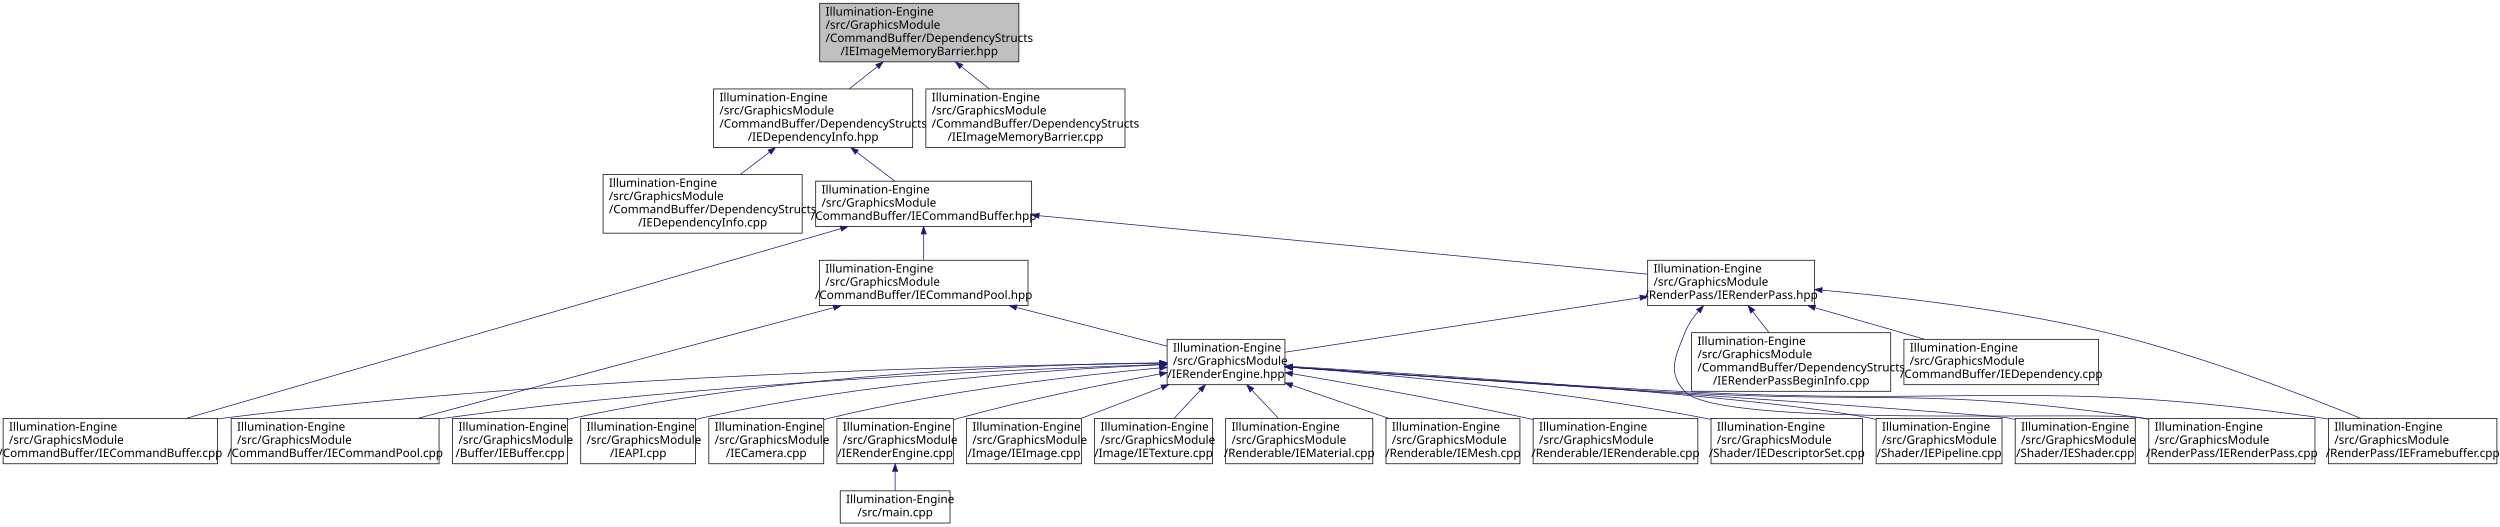
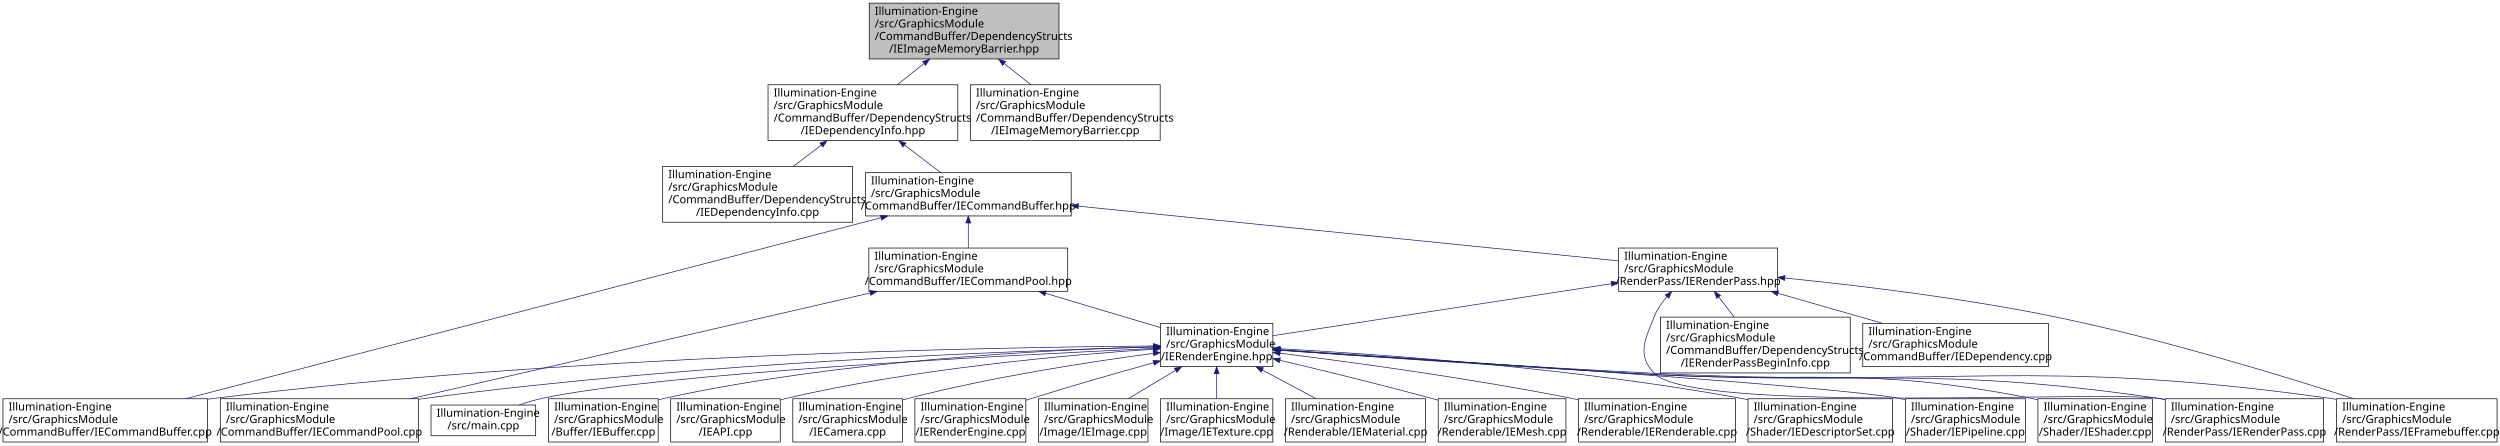
- <svg xmlns="http://www.w3.org/2000/svg" xmlns:xlink="http://www.w3.org/1999/xlink" width="3415pt" height="719pt" viewBox="0.00 0.00 3414.50 719.00">
-   <g id="graph0" class="graph" transform="scale(1 1) rotate(0) translate(4 715)">
-     <polygon fill="white" stroke="transparent" points="-4,4 -4,-715 3410.5,-715 3410.5,4 -4,4" />
+ <svg xmlns="http://www.w3.org/2000/svg" xmlns:xlink="http://www.w3.org/1999/xlink" width="3583pt" height="638pt" viewBox="0.00 0.00 3582.50 638.00">
+   <g id="graph0" class="graph" transform="scale(1 1) rotate(0) translate(4 634)">
+     <polygon fill="white" stroke="transparent" points="-4,4 -4,-634 3578.5,-634 3578.5,4 -4,4" />
    <g id="node1" class="node">
      <g id="a_node1">
        <a xlink:title=" ">
-           <polygon fill="#bfbfbf" stroke="black" points="1115.5,-630.5 1115.5,-710.5 1387.5,-710.5 1387.5,-630.5 1115.5,-630.5" />
-           <text text-anchor="start" x="1123.5" y="-693.7" font-family="Source Sans Pro" font-size="16.00">Illumination-Engine</text>
-           <text text-anchor="start" x="1123.5" y="-675.7" font-family="Source Sans Pro" font-size="16.00">/src/GraphicsModule</text>
-           <text text-anchor="start" x="1123.5" y="-657.7" font-family="Source Sans Pro" font-size="16.00">/CommandBuffer/DependencyStructs</text>
-           <text text-anchor="middle" x="1251.5" y="-639.7" font-family="Source Sans Pro" font-size="16.00">/IEImageMemoryBarrier.hpp</text>
+           <polygon fill="#bfbfbf" stroke="black" points="1241.5,-549.5 1241.5,-629.5 1513.5,-629.5 1513.5,-549.5 1241.5,-549.5" />
+           <text text-anchor="start" x="1249.5" y="-612.7" font-family="Source Sans Pro" font-size="16.00">Illumination-Engine</text>
+           <text text-anchor="start" x="1249.5" y="-594.7" font-family="Source Sans Pro" font-size="16.00">/src/GraphicsModule</text>
+           <text text-anchor="start" x="1249.5" y="-576.7" font-family="Source Sans Pro" font-size="16.00">/CommandBuffer/DependencyStructs</text>
+           <text text-anchor="middle" x="1377.5" y="-558.7" font-family="Source Sans Pro" font-size="16.00">/IEImageMemoryBarrier.hpp</text>
        </a>
      </g>
    </g>
    <g id="node2" class="node">
      <g id="a_node2">
        <a xlink:href="_i_e_dependency_info_8hpp.html" target="_top" xlink:title=" ">
-           <polygon fill="white" stroke="black" points="970.5,-513.5 970.5,-593.5 1242.5,-593.5 1242.5,-513.5 970.5,-513.5" />
-           <text text-anchor="start" x="978.5" y="-576.7" font-family="Source Sans Pro" font-size="16.00">Illumination-Engine</text>
-           <text text-anchor="start" x="978.5" y="-558.7" font-family="Source Sans Pro" font-size="16.00">/src/GraphicsModule</text>
-           <text text-anchor="start" x="978.5" y="-540.7" font-family="Source Sans Pro" font-size="16.00">/CommandBuffer/DependencyStructs</text>
-           <text text-anchor="middle" x="1106.5" y="-522.7" font-family="Source Sans Pro" font-size="16.00">/IEDependencyInfo.hpp</text>
+           <polygon fill="white" stroke="black" points="1096.5,-432.5 1096.5,-512.5 1368.5,-512.5 1368.5,-432.5 1096.5,-432.5" />
+           <text text-anchor="start" x="1104.5" y="-495.7" font-family="Source Sans Pro" font-size="16.00">Illumination-Engine</text>
+           <text text-anchor="start" x="1104.5" y="-477.7" font-family="Source Sans Pro" font-size="16.00">/src/GraphicsModule</text>
+           <text text-anchor="start" x="1104.5" y="-459.7" font-family="Source Sans Pro" font-size="16.00">/CommandBuffer/DependencyStructs</text>
+           <text text-anchor="middle" x="1232.5" y="-441.7" font-family="Source Sans Pro" font-size="16.00">/IEDependencyInfo.hpp</text>
        </a>
      </g>
    </g>
    <g id="edge1" class="edge">
-       <path fill="none" stroke="midnightblue" d="M1193.83,-623.76C1181.23,-613.77 1168.01,-603.28 1155.77,-593.58" />
-       <polygon fill="midnightblue" stroke="midnightblue" points="1191.99,-626.77 1202,-630.25 1196.34,-621.29 1191.99,-626.77" />
+       <path fill="none" stroke="midnightblue" d="M1319.83,-542.76C1307.23,-532.77 1294.01,-522.28 1281.77,-512.58" />
+       <polygon fill="midnightblue" stroke="midnightblue" points="1317.99,-545.77 1328,-549.25 1322.34,-540.29 1317.99,-545.77" />
    </g>
    <g id="node27" class="node">
      <g id="a_node27">
        <a xlink:href="_i_e_image_memory_barrier_8cpp.html" target="_top" xlink:title=" ">
-           <polygon fill="white" stroke="black" points="1260.5,-513.5 1260.5,-593.5 1532.5,-593.5 1532.5,-513.5 1260.5,-513.5" />
-           <text text-anchor="start" x="1268.5" y="-576.7" font-family="Source Sans Pro" font-size="16.00">Illumination-Engine</text>
-           <text text-anchor="start" x="1268.5" y="-558.7" font-family="Source Sans Pro" font-size="16.00">/src/GraphicsModule</text>
-           <text text-anchor="start" x="1268.5" y="-540.7" font-family="Source Sans Pro" font-size="16.00">/CommandBuffer/DependencyStructs</text>
-           <text text-anchor="middle" x="1396.5" y="-522.7" font-family="Source Sans Pro" font-size="16.00">/IEImageMemoryBarrier.cpp</text>
+           <polygon fill="white" stroke="black" points="1386.5,-432.5 1386.5,-512.5 1658.5,-512.5 1658.5,-432.5 1386.5,-432.5" />
+           <text text-anchor="start" x="1394.5" y="-495.7" font-family="Source Sans Pro" font-size="16.00">Illumination-Engine</text>
+           <text text-anchor="start" x="1394.5" y="-477.7" font-family="Source Sans Pro" font-size="16.00">/src/GraphicsModule</text>
+           <text text-anchor="start" x="1394.5" y="-459.7" font-family="Source Sans Pro" font-size="16.00">/CommandBuffer/DependencyStructs</text>
+           <text text-anchor="middle" x="1522.5" y="-441.7" font-family="Source Sans Pro" font-size="16.00">/IEImageMemoryBarrier.cpp</text>
        </a>
      </g>
    </g>
    <g id="edge31" class="edge">
-       <path fill="none" stroke="midnightblue" d="M1309.17,-623.76C1321.77,-613.77 1334.99,-603.28 1347.23,-593.58" />
-       <polygon fill="midnightblue" stroke="midnightblue" points="1306.66,-621.29 1301,-630.25 1311.01,-626.77 1306.66,-621.29" />
+       <path fill="none" stroke="midnightblue" d="M1435.17,-542.76C1447.77,-532.77 1460.99,-522.28 1473.23,-512.58" />
+       <polygon fill="midnightblue" stroke="midnightblue" points="1432.66,-540.29 1427,-549.25 1437.01,-545.77 1432.66,-540.29" />
    </g>
    <g id="node3" class="node">
      <g id="a_node3">
        <a xlink:href="_i_e_dependency_info_8cpp.html" target="_top" xlink:title=" ">
-           <polygon fill="white" stroke="black" points="819.5,-396.5 819.5,-476.5 1091.5,-476.5 1091.5,-396.5 819.5,-396.5" />
-           <text text-anchor="start" x="827.5" y="-459.7" font-family="Source Sans Pro" font-size="16.00">Illumination-Engine</text>
-           <text text-anchor="start" x="827.5" y="-441.7" font-family="Source Sans Pro" font-size="16.00">/src/GraphicsModule</text>
-           <text text-anchor="start" x="827.5" y="-423.7" font-family="Source Sans Pro" font-size="16.00">/CommandBuffer/DependencyStructs</text>
-           <text text-anchor="middle" x="955.5" y="-405.7" font-family="Source Sans Pro" font-size="16.00">/IEDependencyInfo.cpp</text>
+           <polygon fill="white" stroke="black" points="945.5,-315.5 945.5,-395.5 1217.5,-395.5 1217.5,-315.5 945.5,-315.5" />
+           <text text-anchor="start" x="953.5" y="-378.7" font-family="Source Sans Pro" font-size="16.00">Illumination-Engine</text>
+           <text text-anchor="start" x="953.5" y="-360.7" font-family="Source Sans Pro" font-size="16.00">/src/GraphicsModule</text>
+           <text text-anchor="start" x="953.5" y="-342.7" font-family="Source Sans Pro" font-size="16.00">/CommandBuffer/DependencyStructs</text>
+           <text text-anchor="middle" x="1081.5" y="-324.7" font-family="Source Sans Pro" font-size="16.00">/IEDependencyInfo.cpp</text>
        </a>
      </g>
    </g>
    <g id="edge2" class="edge">
-       <path fill="none" stroke="midnightblue" d="M1046.82,-507.05C1033.59,-496.97 1019.68,-486.38 1006.81,-476.58" />
-       <polygon fill="midnightblue" stroke="midnightblue" points="1044.88,-509.97 1054.96,-513.25 1049.12,-504.4 1044.88,-509.97" />
+       <path fill="none" stroke="midnightblue" d="M1172.82,-426.05C1159.59,-415.97 1145.68,-405.38 1132.81,-395.58" />
+       <polygon fill="midnightblue" stroke="midnightblue" points="1170.88,-428.97 1180.96,-432.25 1175.12,-423.4 1170.88,-428.97" />
    </g>
    <g id="node4" class="node">
      <g id="a_node4">
        <a xlink:href="_i_e_command_buffer_8hpp.html" target="_top" xlink:title=" ">
-           <polygon fill="white" stroke="black" points="1110,-405.5 1110,-467.5 1405,-467.5 1405,-405.5 1110,-405.5" />
-           <text text-anchor="start" x="1118" y="-450.7" font-family="Source Sans Pro" font-size="16.00">Illumination-Engine</text>
-           <text text-anchor="start" x="1118" y="-432.7" font-family="Source Sans Pro" font-size="16.00">/src/GraphicsModule</text>
-           <text text-anchor="middle" x="1257.5" y="-414.7" font-family="Source Sans Pro" font-size="16.00">/CommandBuffer/IECommandBuffer.hpp</text>
+           <polygon fill="white" stroke="black" points="1236,-324.5 1236,-386.5 1531,-386.5 1531,-324.5 1236,-324.5" />
+           <text text-anchor="start" x="1244" y="-369.7" font-family="Source Sans Pro" font-size="16.00">Illumination-Engine</text>
+           <text text-anchor="start" x="1244" y="-351.7" font-family="Source Sans Pro" font-size="16.00">/src/GraphicsModule</text>
+           <text text-anchor="middle" x="1383.5" y="-333.7" font-family="Source Sans Pro" font-size="16.00">/CommandBuffer/IECommandBuffer.hpp</text>
        </a>
      </g>
    </g>
    <g id="edge3" class="edge">
-       <path fill="none" stroke="midnightblue" d="M1166.46,-506.84C1183.83,-493.61 1202.34,-479.51 1218.11,-467.5" />
-       <polygon fill="midnightblue" stroke="midnightblue" points="1163.88,-504.4 1158.04,-513.25 1168.12,-509.97 1163.88,-504.4" />
+       <path fill="none" stroke="midnightblue" d="M1292.46,-425.84C1309.83,-412.61 1328.34,-398.51 1344.11,-386.5" />
+       <polygon fill="midnightblue" stroke="midnightblue" points="1289.88,-423.4 1284.04,-432.25 1294.12,-428.97 1289.88,-423.4" />
    </g>
    <g id="node5" class="node">
      <g id="a_node5">
        <a xlink:href="_i_e_command_buffer_8cpp.html" target="_top" xlink:title=" ">
-           <polygon fill="white" stroke="black" points="0,-81.5 0,-143.5 293,-143.5 293,-81.5 0,-81.5" />
-           <text text-anchor="start" x="8" y="-126.7" font-family="Source Sans Pro" font-size="16.00">Illumination-Engine</text>
-           <text text-anchor="start" x="8" y="-108.7" font-family="Source Sans Pro" font-size="16.00">/src/GraphicsModule</text>
-           <text text-anchor="middle" x="146.5" y="-90.7" font-family="Source Sans Pro" font-size="16.00">/CommandBuffer/IECommandBuffer.cpp</text>
+           <polygon fill="white" stroke="black" points="0,-0.5 0,-62.5 293,-62.5 293,-0.5 0,-0.5" />
+           <text text-anchor="start" x="8" y="-45.7" font-family="Source Sans Pro" font-size="16.00">Illumination-Engine</text>
+           <text text-anchor="start" x="8" y="-27.7" font-family="Source Sans Pro" font-size="16.00">/src/GraphicsModule</text>
+           <text text-anchor="middle" x="146.5" y="-9.7" font-family="Source Sans Pro" font-size="16.00">/CommandBuffer/IECommandBuffer.cpp</text>
        </a>
      </g>
    </g>
    <g id="edge4" class="edge">
-       <path fill="none" stroke="midnightblue" d="M1144.18,-402.66C927.8,-339.94 458.78,-204.01 250.16,-143.54" />
-       <polygon fill="midnightblue" stroke="midnightblue" points="1143.4,-406.07 1153.98,-405.5 1145.35,-399.35 1143.4,-406.07" />
+       <path fill="none" stroke="midnightblue" d="M1258.4,-321.94C1017.96,-259.35 494.54,-123.1 261.92,-62.54" />
+       <polygon fill="midnightblue" stroke="midnightblue" points="1257.68,-325.36 1268.24,-324.5 1259.44,-318.59 1257.68,-325.36" />
    </g>
    <g id="node6" class="node">
      <g id="a_node6">
        <a xlink:href="_i_e_command_pool_8hpp.html" target="_top" xlink:title=" ">
-           <polygon fill="white" stroke="black" points="1115,-297.5 1115,-359.5 1400,-359.5 1400,-297.5 1115,-297.5" />
-           <text text-anchor="start" x="1123" y="-342.7" font-family="Source Sans Pro" font-size="16.00">Illumination-Engine</text>
-           <text text-anchor="start" x="1123" y="-324.7" font-family="Source Sans Pro" font-size="16.00">/src/GraphicsModule</text>
-           <text text-anchor="middle" x="1257.5" y="-306.7" font-family="Source Sans Pro" font-size="16.00">/CommandBuffer/IECommandPool.hpp</text>
+           <polygon fill="white" stroke="black" points="1241,-216.5 1241,-278.5 1526,-278.5 1526,-216.5 1241,-216.5" />
+           <text text-anchor="start" x="1249" y="-261.7" font-family="Source Sans Pro" font-size="16.00">Illumination-Engine</text>
+           <text text-anchor="start" x="1249" y="-243.7" font-family="Source Sans Pro" font-size="16.00">/src/GraphicsModule</text>
+           <text text-anchor="middle" x="1383.5" y="-225.7" font-family="Source Sans Pro" font-size="16.00">/CommandBuffer/IECommandPool.hpp</text>
        </a>
      </g>
    </g>
    <g id="edge5" class="edge">
-       <path fill="none" stroke="midnightblue" d="M1257.5,-395.31C1257.5,-383.48 1257.5,-370.75 1257.5,-359.67" />
-       <polygon fill="midnightblue" stroke="midnightblue" points="1254,-395.41 1257.5,-405.41 1261,-395.41 1254,-395.41" />
+       <path fill="none" stroke="midnightblue" d="M1383.5,-314.31C1383.5,-302.48 1383.5,-289.75 1383.5,-278.67" />
+       <polygon fill="midnightblue" stroke="midnightblue" points="1380,-314.41 1383.5,-324.41 1387,-314.41 1380,-314.41" />
    </g>
    <g id="node24" class="node">
      <g id="a_node24">
        <a xlink:href="_i_e_render_pass_8hpp.html" target="_top" xlink:title=" ">
-           <polygon fill="white" stroke="black" points="2246.5,-297.5 2246.5,-359.5 2474.5,-359.5 2474.5,-297.5 2246.5,-297.5" />
-           <text text-anchor="start" x="2254.5" y="-342.7" font-family="Source Sans Pro" font-size="16.00">Illumination-Engine</text>
-           <text text-anchor="start" x="2254.5" y="-324.7" font-family="Source Sans Pro" font-size="16.00">/src/GraphicsModule</text>
-           <text text-anchor="middle" x="2360.5" y="-306.7" font-family="Source Sans Pro" font-size="16.00">/RenderPass/IERenderPass.hpp</text>
+           <polygon fill="white" stroke="black" points="2315.5,-216.5 2315.5,-278.5 2543.5,-278.5 2543.5,-216.5 2315.5,-216.5" />
+           <text text-anchor="start" x="2323.5" y="-261.7" font-family="Source Sans Pro" font-size="16.00">Illumination-Engine</text>
+           <text text-anchor="start" x="2323.5" y="-243.7" font-family="Source Sans Pro" font-size="16.00">/src/GraphicsModule</text>
+           <text text-anchor="middle" x="2429.5" y="-225.7" font-family="Source Sans Pro" font-size="16.00">/RenderPass/IERenderPass.hpp</text>
        </a>
      </g>
    </g>
    <g id="edge25" class="edge">
-       <path fill="none" stroke="midnightblue" d="M1415.36,-420.33C1640.47,-398.7 2048.34,-359.5 2246.42,-340.46" />
-       <polygon fill="midnightblue" stroke="midnightblue" points="1414.73,-416.87 1405.11,-421.31 1415.4,-423.84 1414.73,-416.87" />
+       <path fill="none" stroke="midnightblue" d="M1541.15,-338.52C1753.82,-316.97 2127.52,-279.1 2315.18,-260.09" />
+       <polygon fill="midnightblue" stroke="midnightblue" points="1540.74,-335.05 1531.15,-339.54 1541.45,-342.01 1540.74,-335.05" />
    </g>
    <g id="node7" class="node">
      <g id="a_node7">
        <a xlink:href="_i_e_command_pool_8cpp.html" target="_top" xlink:title=" ">
-           <polygon fill="white" stroke="black" points="311.5,-81.5 311.5,-143.5 595.5,-143.5 595.5,-81.5 311.5,-81.5" />
-           <text text-anchor="start" x="319.5" y="-126.7" font-family="Source Sans Pro" font-size="16.00">Illumination-Engine</text>
-           <text text-anchor="start" x="319.5" y="-108.7" font-family="Source Sans Pro" font-size="16.00">/src/GraphicsModule</text>
-           <text text-anchor="middle" x="453.5" y="-90.7" font-family="Source Sans Pro" font-size="16.00">/CommandBuffer/IECommandPool.cpp</text>
+           <polygon fill="white" stroke="black" points="311.5,-0.5 311.5,-62.5 595.5,-62.5 595.5,-0.5 311.5,-0.5" />
+           <text text-anchor="start" x="319.5" y="-45.7" font-family="Source Sans Pro" font-size="16.00">Illumination-Engine</text>
+           <text text-anchor="start" x="319.5" y="-27.7" font-family="Source Sans Pro" font-size="16.00">/src/GraphicsModule</text>
+           <text text-anchor="middle" x="453.5" y="-9.7" font-family="Source Sans Pro" font-size="16.00">/CommandBuffer/IECommandPool.cpp</text>
        </a>
      </g>
    </g>
    <g id="edge6" class="edge">
-       <path fill="none" stroke="midnightblue" d="M1134.4,-294.73C979.59,-253.53 715.97,-183.36 566.22,-143.5" />
-       <polygon fill="midnightblue" stroke="midnightblue" points="1133.87,-298.22 1144.44,-297.41 1135.67,-291.45 1133.87,-298.22" />
+       <path fill="none" stroke="midnightblue" d="M1242.71,-214.1C1063.86,-172.95 757.62,-102.48 583.88,-62.5" />
+       <polygon fill="midnightblue" stroke="midnightblue" points="1242.19,-217.57 1252.72,-216.41 1243.76,-210.75 1242.19,-217.57" />
    </g>
    <g id="node8" class="node">
      <g id="a_node8">
        <a xlink:href="_i_e_render_engine_8hpp.html" target="_top" xlink:title=" ">
-           <polygon fill="white" stroke="black" points="1590,-189.5 1590,-251.5 1751,-251.5 1751,-189.5 1590,-189.5" />
-           <text text-anchor="start" x="1598" y="-234.7" font-family="Source Sans Pro" font-size="16.00">Illumination-Engine</text>
-           <text text-anchor="start" x="1598" y="-216.7" font-family="Source Sans Pro" font-size="16.00">/src/GraphicsModule</text>
-           <text text-anchor="middle" x="1670.5" y="-198.7" font-family="Source Sans Pro" font-size="16.00">/IERenderEngine.hpp</text>
+           <polygon fill="white" stroke="black" points="1659,-108.5 1659,-170.5 1820,-170.5 1820,-108.5 1659,-108.5" />
+           <text text-anchor="start" x="1667" y="-153.7" font-family="Source Sans Pro" font-size="16.00">Illumination-Engine</text>
+           <text text-anchor="start" x="1667" y="-135.7" font-family="Source Sans Pro" font-size="16.00">/src/GraphicsModule</text>
+           <text text-anchor="middle" x="1739.5" y="-117.7" font-family="Source Sans Pro" font-size="16.00">/IERenderEngine.hpp</text>
        </a>
      </g>
    </g>
    <g id="edge7" class="edge">
-       <path fill="none" stroke="midnightblue" d="M1384.25,-294.97C1451.22,-277.78 1531.41,-257.2 1589.85,-242.2" />
-       <polygon fill="midnightblue" stroke="midnightblue" points="1383.28,-291.6 1374.47,-297.48 1385.02,-298.38 1383.28,-291.6" />
+       <path fill="none" stroke="midnightblue" d="M1494.39,-213.48C1547.6,-197.64 1610.2,-179 1658.81,-164.53" />
+       <polygon fill="midnightblue" stroke="midnightblue" points="1493.15,-210.2 1484.56,-216.41 1495.15,-216.91 1493.15,-210.2" />
    </g>
    <g id="edge9" class="edge">
-       <path fill="none" stroke="midnightblue" d="M1579.77,-218.81C1359.84,-216.2 781.13,-203.71 302.5,-144 299.49,-143.62 296.45,-143.22 293.38,-142.8" />
-       <polygon fill="midnightblue" stroke="midnightblue" points="1579.93,-222.31 1589.97,-218.93 1580.01,-215.31 1579.93,-222.31" />
+       <path fill="none" stroke="midnightblue" d="M1648.7,-138.15C1421.17,-136.31 808.58,-125.45 302.5,-63 299.49,-62.63 296.45,-62.23 293.38,-61.81" />
+       <polygon fill="midnightblue" stroke="midnightblue" points="1648.89,-141.65 1658.92,-138.23 1648.95,-134.65 1648.89,-141.65" />
    </g>
    <g id="edge10" class="edge">
-       <path fill="none" stroke="midnightblue" d="M1579.71,-217.01C1395.22,-211.07 963.56,-192.77 604.5,-144 601.58,-143.6 598.64,-143.19 595.68,-142.75" />
-       <polygon fill="midnightblue" stroke="midnightblue" points="1579.8,-220.51 1589.9,-217.33 1580.02,-213.51 1579.8,-220.51" />
+       <path fill="none" stroke="midnightblue" d="M1648.89,-136.56C1455.99,-131.52 990.79,-114.63 604.5,-63 601.58,-62.61 598.64,-62.2 595.68,-61.77" />
+       <polygon fill="midnightblue" stroke="midnightblue" points="1648.89,-140.06 1658.98,-136.82 1649.07,-133.06 1648.89,-140.06" />
    </g>
    <g id="node9" class="node">
      <g id="a_node9">
        <a xlink:href="_i_e_buffer_8cpp.html" target="_top" xlink:title=" ">
-           <polygon fill="white" stroke="black" points="614,-81.5 614,-143.5 771,-143.5 771,-81.5 614,-81.5" />
-           <text text-anchor="start" x="622" y="-126.7" font-family="Source Sans Pro" font-size="16.00">Illumination-Engine</text>
-           <text text-anchor="start" x="622" y="-108.7" font-family="Source Sans Pro" font-size="16.00">/src/GraphicsModule</text>
-           <text text-anchor="middle" x="692.5" y="-90.7" font-family="Source Sans Pro" font-size="16.00">/Buffer/IEBuffer.cpp</text>
+           <polygon fill="white" stroke="black" points="782,-0.5 782,-62.5 939,-62.5 939,-0.5 782,-0.5" />
+           <text text-anchor="start" x="790" y="-45.7" font-family="Source Sans Pro" font-size="16.00">Illumination-Engine</text>
+           <text text-anchor="start" x="790" y="-27.7" font-family="Source Sans Pro" font-size="16.00">/src/GraphicsModule</text>
+           <text text-anchor="middle" x="860.5" y="-9.7" font-family="Source Sans Pro" font-size="16.00">/Buffer/IEBuffer.cpp</text>
        </a>
      </g>
    </g>
    <g id="edge8" class="edge">
-       <path fill="none" stroke="midnightblue" d="M1579.51,-219.33C1417.04,-217.35 1067.11,-205.56 779.5,-144 776.84,-143.43 774.15,-142.8 771.44,-142.13" />
-       <polygon fill="midnightblue" stroke="midnightblue" points="1579.9,-222.83 1589.94,-219.44 1579.98,-215.83 1579.9,-222.83" />
+       <path fill="none" stroke="midnightblue" d="M1648.56,-136.96C1500.14,-132.85 1197.33,-117.85 947.5,-63 944.84,-62.42 942.15,-61.78 939.45,-61.09" />
+       <polygon fill="midnightblue" stroke="midnightblue" points="1648.89,-140.47 1658.98,-137.23 1649.07,-133.47 1648.89,-140.47" />
    </g>
    <g id="node10" class="node">
      <g id="a_node10">
        <a xlink:href="_i_e_a_p_i_8cpp.html" target="_top" xlink:title=" ">
-           <polygon fill="white" stroke="black" points="789,-81.5 789,-143.5 946,-143.5 946,-81.5 789,-81.5" />
-           <text text-anchor="start" x="797" y="-126.7" font-family="Source Sans Pro" font-size="16.00">Illumination-Engine</text>
-           <text text-anchor="start" x="797" y="-108.7" font-family="Source Sans Pro" font-size="16.00">/src/GraphicsModule</text>
-           <text text-anchor="middle" x="867.5" y="-90.7" font-family="Source Sans Pro" font-size="16.00">/IEAPI.cpp</text>
+           <polygon fill="white" stroke="black" points="957,-0.5 957,-62.5 1114,-62.5 1114,-0.5 957,-0.5" />
+           <text text-anchor="start" x="965" y="-45.7" font-family="Source Sans Pro" font-size="16.00">Illumination-Engine</text>
+           <text text-anchor="start" x="965" y="-27.7" font-family="Source Sans Pro" font-size="16.00">/src/GraphicsModule</text>
+           <text text-anchor="middle" x="1035.5" y="-9.7" font-family="Source Sans Pro" font-size="16.00">/IEAPI.cpp</text>
        </a>
      </g>
    </g>
    <g id="edge11" class="edge">
-       <path fill="none" stroke="midnightblue" d="M1579.75,-216.67C1442.75,-210.88 1175.64,-193.71 954.5,-144 951.85,-143.4 949.16,-142.75 946.46,-142.05" />
-       <polygon fill="midnightblue" stroke="midnightblue" points="1579.65,-220.16 1589.78,-217.08 1579.94,-213.17 1579.65,-220.16" />
+       <path fill="none" stroke="midnightblue" d="M1648.68,-133.52C1527.4,-125.48 1306.49,-105.98 1122.5,-63 1119.85,-62.38 1117.17,-61.71 1114.47,-61" />
+       <polygon fill="midnightblue" stroke="midnightblue" points="1648.46,-137.01 1658.66,-134.17 1648.91,-130.03 1648.46,-137.01" />
    </g>
    <g id="node11" class="node">
      <g id="a_node11">
        <a xlink:href="_i_e_camera_8cpp.html" target="_top" xlink:title=" ">
-           <polygon fill="white" stroke="black" points="964,-81.5 964,-143.5 1121,-143.5 1121,-81.5 964,-81.5" />
-           <text text-anchor="start" x="972" y="-126.7" font-family="Source Sans Pro" font-size="16.00">Illumination-Engine</text>
-           <text text-anchor="start" x="972" y="-108.7" font-family="Source Sans Pro" font-size="16.00">/src/GraphicsModule</text>
-           <text text-anchor="middle" x="1042.5" y="-90.7" font-family="Source Sans Pro" font-size="16.00">/IECamera.cpp</text>
+           <polygon fill="white" stroke="black" points="1132,-0.5 1132,-62.5 1289,-62.5 1289,-0.5 1132,-0.5" />
+           <text text-anchor="start" x="1140" y="-45.7" font-family="Source Sans Pro" font-size="16.00">Illumination-Engine</text>
+           <text text-anchor="start" x="1140" y="-27.7" font-family="Source Sans Pro" font-size="16.00">/src/GraphicsModule</text>
+           <text text-anchor="middle" x="1210.5" y="-9.7" font-family="Source Sans Pro" font-size="16.00">/IECamera.cpp</text>
        </a>
      </g>
    </g>
    <g id="edge12" class="edge">
-       <path fill="none" stroke="midnightblue" d="M1579.58,-212.36C1471.24,-202.59 1285.3,-181.78 1129.5,-144 1126.7,-143.32 1123.86,-142.59 1121.01,-141.81" />
-       <polygon fill="midnightblue" stroke="midnightblue" points="1579.55,-215.87 1589.82,-213.27 1580.17,-208.9 1579.55,-215.87" />
+       <path fill="none" stroke="midnightblue" d="M1648.62,-127.52C1558.6,-115.59 1417.24,-93.98 1297.5,-63 1294.71,-62.28 1291.88,-61.51 1289.04,-60.7" />
+       <polygon fill="midnightblue" stroke="midnightblue" points="1648.42,-131.03 1658.79,-128.86 1649.34,-124.09 1648.42,-131.03" />
    </g>
    <g id="node12" class="node">
      <g id="a_node12">
        <a xlink:href="_i_e_render_engine_8cpp.html" target="_top" xlink:title=" ">
-           <polygon fill="white" stroke="black" points="1139,-81.5 1139,-143.5 1298,-143.5 1298,-81.5 1139,-81.5" />
-           <text text-anchor="start" x="1147" y="-126.7" font-family="Source Sans Pro" font-size="16.00">Illumination-Engine</text>
-           <text text-anchor="start" x="1147" y="-108.7" font-family="Source Sans Pro" font-size="16.00">/src/GraphicsModule</text>
-           <text text-anchor="middle" x="1218.5" y="-90.7" font-family="Source Sans Pro" font-size="16.00">/IERenderEngine.cpp</text>
+           <polygon fill="white" stroke="black" points="1307,-0.5 1307,-62.5 1466,-62.5 1466,-0.5 1307,-0.5" />
+           <text text-anchor="start" x="1315" y="-45.7" font-family="Source Sans Pro" font-size="16.00">Illumination-Engine</text>
+           <text text-anchor="start" x="1315" y="-27.7" font-family="Source Sans Pro" font-size="16.00">/src/GraphicsModule</text>
+           <text text-anchor="middle" x="1386.5" y="-9.7" font-family="Source Sans Pro" font-size="16.00">/IERenderEngine.cpp</text>
        </a>
      </g>
    </g>
    <g id="edge13" class="edge">
-       <path fill="none" stroke="midnightblue" d="M1579.67,-204.03C1505.56,-190.6 1398.46,-169.36 1306.5,-144 1303.85,-143.27 1301.16,-142.5 1298.46,-141.7" />
-       <polygon fill="midnightblue" stroke="midnightblue" points="1579.44,-207.54 1589.9,-205.87 1580.68,-200.65 1579.44,-207.54" />
+       <path fill="none" stroke="midnightblue" d="M1649.09,-114.09C1597.69,-99.88 1532.25,-81.22 1474.5,-63 1471.72,-62.12 1468.9,-61.22 1466.06,-60.3" />
+       <polygon fill="midnightblue" stroke="midnightblue" points="1648.27,-117.5 1658.84,-116.79 1650.13,-110.75 1648.27,-117.5" />
+     </g>
+     <g id="node13" class="node">
+       <g id="a_node13">
+         <a xlink:href="_i_e_image_8cpp.html" target="_top" xlink:title=" ">
+           <polygon fill="white" stroke="black" points="1484,-0.5 1484,-62.5 1641,-62.5 1641,-0.5 1484,-0.5" />
+           <text text-anchor="start" x="1492" y="-45.7" font-family="Source Sans Pro" font-size="16.00">Illumination-Engine</text>
+           <text text-anchor="start" x="1492" y="-27.7" font-family="Source Sans Pro" font-size="16.00">/src/GraphicsModule</text>
+           <text text-anchor="middle" x="1562.5" y="-9.7" font-family="Source Sans Pro" font-size="16.00">/Image/IEImage.cpp</text>
+         </a>
+       </g>
+     </g>
+     <g id="edge14" class="edge">
+       <path fill="none" stroke="midnightblue" d="M1680.67,-103.27C1658.71,-90.12 1634,-75.32 1612.87,-62.67" />
+       <polygon fill="midnightblue" stroke="midnightblue" points="1678.87,-106.27 1689.25,-108.41 1682.47,-100.27 1678.87,-106.27" />
    </g>
    <g id="node14" class="node">
      <g id="a_node14">
-         <a xlink:href="_i_e_image_8cpp.html" target="_top" xlink:title=" ">
-           <polygon fill="white" stroke="black" points="1316,-81.5 1316,-143.5 1473,-143.5 1473,-81.5 1316,-81.5" />
-           <text text-anchor="start" x="1324" y="-126.7" font-family="Source Sans Pro" font-size="16.00">Illumination-Engine</text>
-           <text text-anchor="start" x="1324" y="-108.7" font-family="Source Sans Pro" font-size="16.00">/src/GraphicsModule</text>
-           <text text-anchor="middle" x="1394.5" y="-90.7" font-family="Source Sans Pro" font-size="16.00">/Image/IEImage.cpp</text>
+         <a xlink:href="_i_e_texture_8cpp.html" target="_top" xlink:title=" ">
+           <polygon fill="white" stroke="black" points="1659,-0.5 1659,-62.5 1820,-62.5 1820,-0.5 1659,-0.5" />
+           <text text-anchor="start" x="1667" y="-45.7" font-family="Source Sans Pro" font-size="16.00">Illumination-Engine</text>
+           <text text-anchor="start" x="1667" y="-27.7" font-family="Source Sans Pro" font-size="16.00">/src/GraphicsModule</text>
+           <text text-anchor="middle" x="1739.5" y="-9.7" font-family="Source Sans Pro" font-size="16.00">/Image/IETexture.cpp</text>
        </a>
      </g>
    </g>
    <g id="edge15" class="edge">
-       <path fill="none" stroke="midnightblue" d="M1582.38,-185.66C1547.26,-172.17 1507.16,-156.77 1473.05,-143.67" />
-       <polygon fill="midnightblue" stroke="midnightblue" points="1581.56,-189.09 1592.15,-189.41 1584.07,-182.56 1581.56,-189.09" />
+       <path fill="none" stroke="midnightblue" d="M1739.5,-98.31C1739.5,-86.48 1739.5,-73.75 1739.5,-62.67" />
+       <polygon fill="midnightblue" stroke="midnightblue" points="1736,-98.41 1739.5,-108.41 1743,-98.41 1736,-98.41" />
    </g>
    <g id="node15" class="node">
      <g id="a_node15">
-         <a xlink:href="_i_e_texture_8cpp.html" target="_top" xlink:title=" ">
-           <polygon fill="white" stroke="black" points="1491,-81.5 1491,-143.5 1652,-143.5 1652,-81.5 1491,-81.5" />
-           <text text-anchor="start" x="1499" y="-126.7" font-family="Source Sans Pro" font-size="16.00">Illumination-Engine</text>
-           <text text-anchor="start" x="1499" y="-108.7" font-family="Source Sans Pro" font-size="16.00">/src/GraphicsModule</text>
-           <text text-anchor="middle" x="1571.5" y="-90.7" font-family="Source Sans Pro" font-size="16.00">/Image/IETexture.cpp</text>
+         <a xlink:href="_i_e_framebuffer_8cpp.html" target="_top" xlink:title=" ">
+           <polygon fill="white" stroke="black" points="3344.5,-0.5 3344.5,-62.5 3574.5,-62.5 3574.5,-0.5 3344.5,-0.5" />
+           <text text-anchor="start" x="3352.5" y="-45.7" font-family="Source Sans Pro" font-size="16.00">Illumination-Engine</text>
+           <text text-anchor="start" x="3352.5" y="-27.7" font-family="Source Sans Pro" font-size="16.00">/src/GraphicsModule</text>
+           <text text-anchor="middle" x="3459.5" y="-9.7" font-family="Source Sans Pro" font-size="16.00">/RenderPass/IEFramebuffer.cpp</text>
        </a>
      </g>
    </g>
    <g id="edge16" class="edge">
-       <path fill="none" stroke="midnightblue" d="M1635.3,-181.81C1623.61,-169.29 1610.76,-155.54 1599.67,-143.67" />
-       <polygon fill="midnightblue" stroke="midnightblue" points="1633.01,-184.49 1642.4,-189.41 1638.13,-179.71 1633.01,-184.49" />
+       <path fill="none" stroke="midnightblue" d="M1830.16,-132.05C1952.05,-123.55 2175.52,-108.56 2366.5,-99 2796.92,-77.45 2908.7,-122.78 3335.5,-63 3338.46,-62.58 3341.46,-62.13 3344.48,-61.64" />
+       <polygon fill="midnightblue" stroke="midnightblue" points="1829.86,-128.56 1820.13,-132.75 1830.35,-135.55 1829.86,-128.56" />
    </g>
    <g id="node16" class="node">
      <g id="a_node16">
-         <a xlink:href="_i_e_framebuffer_8cpp.html" target="_top" xlink:title=" ">
-           <polygon fill="white" stroke="black" points="3176.5,-81.5 3176.5,-143.5 3406.5,-143.5 3406.5,-81.5 3176.5,-81.5" />
-           <text text-anchor="start" x="3184.5" y="-126.7" font-family="Source Sans Pro" font-size="16.00">Illumination-Engine</text>
-           <text text-anchor="start" x="3184.5" y="-108.7" font-family="Source Sans Pro" font-size="16.00">/src/GraphicsModule</text>
-           <text text-anchor="middle" x="3291.5" y="-90.7" font-family="Source Sans Pro" font-size="16.00">/RenderPass/IEFramebuffer.cpp</text>
+         <a xlink:href="_i_e_render_pass_8cpp.html" target="_top" xlink:title=" ">
+           <polygon fill="white" stroke="black" points="3099,-0.5 3099,-62.5 3326,-62.5 3326,-0.5 3099,-0.5" />
+           <text text-anchor="start" x="3107" y="-45.7" font-family="Source Sans Pro" font-size="16.00">Illumination-Engine</text>
+           <text text-anchor="start" x="3107" y="-27.7" font-family="Source Sans Pro" font-size="16.00">/src/GraphicsModule</text>
+           <text text-anchor="middle" x="3212.5" y="-9.7" font-family="Source Sans Pro" font-size="16.00">/RenderPass/IERenderPass.cpp</text>
        </a>
      </g>
    </g>
    <g id="edge17" class="edge">
-       <path fill="none" stroke="midnightblue" d="M1761.17,-213.17C1883.06,-204.81 2106.54,-189.96 2297.5,-180 2683.97,-159.83 2784.36,-198.49 3167.5,-144 3170.46,-143.58 3173.46,-143.12 3176.47,-142.62" />
-       <polygon fill="midnightblue" stroke="midnightblue" points="1760.87,-209.68 1751.13,-213.86 1761.35,-216.67 1760.87,-209.68" />
+       <path fill="none" stroke="midnightblue" d="M1830.47,-131.92C1947,-123.61 2155.21,-109.17 2333.5,-99 2669.33,-79.84 2756.67,-111.71 3089.5,-63 3092.55,-62.55 3095.63,-62.07 3098.73,-61.54" />
+       <polygon fill="midnightblue" stroke="midnightblue" points="1829.9,-128.45 1820.18,-132.65 1830.4,-135.43 1829.9,-128.45" />
    </g>
    <g id="node17" class="node">
      <g id="a_node17">
-         <a xlink:href="_i_e_render_pass_8cpp.html" target="_top" xlink:title=" ">
-           <polygon fill="white" stroke="black" points="2931,-81.5 2931,-143.5 3158,-143.5 3158,-81.5 2931,-81.5" />
-           <text text-anchor="start" x="2939" y="-126.7" font-family="Source Sans Pro" font-size="16.00">Illumination-Engine</text>
-           <text text-anchor="start" x="2939" y="-108.7" font-family="Source Sans Pro" font-size="16.00">/src/GraphicsModule</text>
-           <text text-anchor="middle" x="3044.5" y="-90.7" font-family="Source Sans Pro" font-size="16.00">/RenderPass/IERenderPass.cpp</text>
+         <a xlink:href="_i_e_material_8cpp.html" target="_top" xlink:title=" ">
+           <polygon fill="white" stroke="black" points="1838,-0.5 1838,-62.5 2039,-62.5 2039,-0.5 1838,-0.5" />
+           <text text-anchor="start" x="1846" y="-45.7" font-family="Source Sans Pro" font-size="16.00">Illumination-Engine</text>
+           <text text-anchor="start" x="1846" y="-27.7" font-family="Source Sans Pro" font-size="16.00">/src/GraphicsModule</text>
+           <text text-anchor="middle" x="1938.5" y="-9.7" font-family="Source Sans Pro" font-size="16.00">/Renderable/IEMaterial.cpp</text>
        </a>
      </g>
    </g>
    <g id="edge18" class="edge">
-       <path fill="none" stroke="midnightblue" d="M1761.48,-213.12C1878.02,-205.02 2086.25,-190.81 2264.5,-180 2556.4,-162.3 2632.3,-187.38 2921.5,-144 2924.55,-143.54 2927.63,-143.04 2930.73,-142.51" />
-       <polygon fill="midnightblue" stroke="midnightblue" points="1760.92,-209.65 1751.19,-213.84 1761.4,-216.63 1760.92,-209.65" />
+       <path fill="none" stroke="midnightblue" d="M1804.99,-103.62C1829.84,-90.38 1857.9,-75.43 1881.87,-62.67" />
+       <polygon fill="midnightblue" stroke="midnightblue" points="1803.17,-100.62 1795.99,-108.41 1806.46,-106.8 1803.17,-100.62" />
    </g>
    <g id="node18" class="node">
      <g id="a_node18">
-         <a xlink:href="_i_e_material_8cpp.html" target="_top" xlink:title=" ">
-           <polygon fill="white" stroke="black" points="1670,-81.5 1670,-143.5 1871,-143.5 1871,-81.5 1670,-81.5" />
-           <text text-anchor="start" x="1678" y="-126.7" font-family="Source Sans Pro" font-size="16.00">Illumination-Engine</text>
-           <text text-anchor="start" x="1678" y="-108.7" font-family="Source Sans Pro" font-size="16.00">/src/GraphicsModule</text>
-           <text text-anchor="middle" x="1770.5" y="-90.7" font-family="Source Sans Pro" font-size="16.00">/Renderable/IEMaterial.cpp</text>
+         <a xlink:href="_i_e_mesh_8cpp.html" target="_top" xlink:title=" ">
+           <polygon fill="white" stroke="black" points="2057,-0.5 2057,-62.5 2240,-62.5 2240,-0.5 2057,-0.5" />
+           <text text-anchor="start" x="2065" y="-45.7" font-family="Source Sans Pro" font-size="16.00">Illumination-Engine</text>
+           <text text-anchor="start" x="2065" y="-27.7" font-family="Source Sans Pro" font-size="16.00">/src/GraphicsModule</text>
+           <text text-anchor="middle" x="2148.5" y="-9.7" font-family="Source Sans Pro" font-size="16.00">/Renderable/IEMesh.cpp</text>
        </a>
      </g>
    </g>
    <g id="edge19" class="edge">
-       <path fill="none" stroke="midnightblue" d="M1706.06,-181.81C1717.86,-169.29 1730.84,-155.54 1742.04,-143.67" />
-       <polygon fill="midnightblue" stroke="midnightblue" points="1703.2,-179.73 1698.89,-189.41 1708.3,-184.54 1703.2,-179.73" />
+       <path fill="none" stroke="midnightblue" d="M1830.28,-117.58C1891.8,-103.08 1974.81,-82.87 2047.5,-63 2050.59,-62.15 2053.73,-61.28 2056.9,-60.39" />
+       <polygon fill="midnightblue" stroke="midnightblue" points="1829.15,-114.25 1820.21,-119.95 1830.75,-121.06 1829.15,-114.25" />
    </g>
    <g id="node19" class="node">
      <g id="a_node19">
-         <a xlink:href="_i_e_mesh_8cpp.html" target="_top" xlink:title=" ">
-           <polygon fill="white" stroke="black" points="1889,-81.5 1889,-143.5 2072,-143.5 2072,-81.5 1889,-81.5" />
-           <text text-anchor="start" x="1897" y="-126.7" font-family="Source Sans Pro" font-size="16.00">Illumination-Engine</text>
-           <text text-anchor="start" x="1897" y="-108.7" font-family="Source Sans Pro" font-size="16.00">/src/GraphicsModule</text>
-           <text text-anchor="middle" x="1980.5" y="-90.7" font-family="Source Sans Pro" font-size="16.00">/Renderable/IEMesh.cpp</text>
+         <a xlink:href="_i_e_renderable_8cpp.html" target="_top" xlink:title=" ">
+           <polygon fill="white" stroke="black" points="2258,-0.5 2258,-62.5 2483,-62.5 2483,-0.5 2258,-0.5" />
+           <text text-anchor="start" x="2266" y="-45.7" font-family="Source Sans Pro" font-size="16.00">Illumination-Engine</text>
+           <text text-anchor="start" x="2266" y="-27.7" font-family="Source Sans Pro" font-size="16.00">/src/GraphicsModule</text>
+           <text text-anchor="middle" x="2370.5" y="-9.7" font-family="Source Sans Pro" font-size="16.00">/Renderable/IERenderable.cpp</text>
        </a>
      </g>
    </g>
    <g id="edge20" class="edge">
-       <path fill="none" stroke="midnightblue" d="M1760.7,-188.66C1802.26,-174.45 1851.38,-157.65 1892.64,-143.54" />
-       <polygon fill="midnightblue" stroke="midnightblue" points="1759.47,-185.38 1751.14,-191.93 1761.73,-192 1759.47,-185.38" />
+       <path fill="none" stroke="midnightblue" d="M1830.11,-127.78C1932.26,-115.06 2103.07,-91.89 2248.5,-63 2251.61,-62.38 2254.75,-61.74 2257.92,-61.07" />
+       <polygon fill="midnightblue" stroke="midnightblue" points="1829.64,-124.31 1820.14,-129.01 1830.5,-131.25 1829.64,-124.31" />
    </g>
    <g id="node20" class="node">
      <g id="a_node20">
-         <a xlink:href="_i_e_renderable_8cpp.html" target="_top" xlink:title=" ">
-           <polygon fill="white" stroke="black" points="2090,-81.5 2090,-143.5 2315,-143.5 2315,-81.5 2090,-81.5" />
-           <text text-anchor="start" x="2098" y="-126.7" font-family="Source Sans Pro" font-size="16.00">Illumination-Engine</text>
-           <text text-anchor="start" x="2098" y="-108.7" font-family="Source Sans Pro" font-size="16.00">/src/GraphicsModule</text>
-           <text text-anchor="middle" x="2202.5" y="-90.7" font-family="Source Sans Pro" font-size="16.00">/Renderable/IERenderable.cpp</text>
+         <a xlink:href="_i_e_descriptor_set_8cpp.html" target="_top" xlink:title=" ">
+           <polygon fill="white" stroke="black" points="2501,-0.5 2501,-62.5 2708,-62.5 2708,-0.5 2501,-0.5" />
+           <text text-anchor="start" x="2509" y="-45.7" font-family="Source Sans Pro" font-size="16.00">Illumination-Engine</text>
+           <text text-anchor="start" x="2509" y="-27.7" font-family="Source Sans Pro" font-size="16.00">/src/GraphicsModule</text>
+           <text text-anchor="middle" x="2604.5" y="-9.7" font-family="Source Sans Pro" font-size="16.00">/Shader/IEDescriptorSet.cpp</text>
        </a>
      </g>
    </g>
    <g id="edge21" class="edge">
-       <path fill="none" stroke="midnightblue" d="M1761.26,-204.47C1844.56,-190.28 1971.24,-167.69 2080.5,-144 2083.59,-143.33 2086.73,-142.64 2089.89,-141.93" />
-       <polygon fill="midnightblue" stroke="midnightblue" points="1760.59,-201.04 1751.32,-206.16 1761.76,-207.94 1760.59,-201.04" />
+       <path fill="none" stroke="midnightblue" d="M1830.64,-134.17C1972.78,-126.33 2255.44,-106.41 2491.5,-63 2494.6,-62.43 2497.73,-61.82 2500.89,-61.17" />
+       <polygon fill="midnightblue" stroke="midnightblue" points="1830.03,-130.69 1820.24,-134.73 1830.41,-137.68 1830.03,-130.69" />
    </g>
    <g id="node21" class="node">
      <g id="a_node21">
-         <a xlink:href="_i_e_descriptor_set_8cpp.html" target="_top" xlink:title=" ">
-           <polygon fill="white" stroke="black" points="2333,-81.5 2333,-143.5 2540,-143.5 2540,-81.5 2333,-81.5" />
-           <text text-anchor="start" x="2341" y="-126.7" font-family="Source Sans Pro" font-size="16.00">Illumination-Engine</text>
-           <text text-anchor="start" x="2341" y="-108.7" font-family="Source Sans Pro" font-size="16.00">/src/GraphicsModule</text>
-           <text text-anchor="middle" x="2436.5" y="-90.7" font-family="Source Sans Pro" font-size="16.00">/Shader/IEDescriptorSet.cpp</text>
+         <a xlink:href="_i_e_pipeline_8cpp.html" target="_top" xlink:title=" ">
+           <polygon fill="white" stroke="black" points="2726.5,-0.5 2726.5,-62.5 2898.5,-62.5 2898.5,-0.5 2726.5,-0.5" />
+           <text text-anchor="start" x="2734.5" y="-45.7" font-family="Source Sans Pro" font-size="16.00">Illumination-Engine</text>
+           <text text-anchor="start" x="2734.5" y="-27.7" font-family="Source Sans Pro" font-size="16.00">/src/GraphicsModule</text>
+           <text text-anchor="middle" x="2812.5" y="-9.7" font-family="Source Sans Pro" font-size="16.00">/Shader/IEPipeline.cpp</text>
        </a>
      </g>
    </g>
    <g id="edge22" class="edge">
-       <path fill="none" stroke="midnightblue" d="M1761.31,-213.28C1888.03,-203.64 2124.75,-182.09 2323.5,-144 2326.59,-143.41 2329.73,-142.77 2332.88,-142.11" />
-       <polygon fill="midnightblue" stroke="midnightblue" points="1760.96,-209.8 1751.25,-214.04 1761.49,-216.78 1760.96,-209.8" />
+       <path fill="none" stroke="midnightblue" d="M1830.37,-132.7C2056.38,-118.1 2631.87,-79.81 2717.5,-63 2720.39,-62.43 2723.31,-61.81 2726.26,-61.13" />
+       <polygon fill="midnightblue" stroke="midnightblue" points="1829.95,-129.22 1820.2,-133.36 1830.4,-136.21 1829.95,-129.22" />
    </g>
    <g id="node22" class="node">
      <g id="a_node22">
-         <a xlink:href="_i_e_pipeline_8cpp.html" target="_top" xlink:title=" ">
-           <polygon fill="white" stroke="black" points="2558.5,-81.5 2558.5,-143.5 2730.5,-143.5 2730.5,-81.5 2558.5,-81.5" />
-           <text text-anchor="start" x="2566.5" y="-126.7" font-family="Source Sans Pro" font-size="16.00">Illumination-Engine</text>
-           <text text-anchor="start" x="2566.5" y="-108.7" font-family="Source Sans Pro" font-size="16.00">/src/GraphicsModule</text>
-           <text text-anchor="middle" x="2644.5" y="-90.7" font-family="Source Sans Pro" font-size="16.00">/Shader/IEPipeline.cpp</text>
+         <a xlink:href="_i_e_shader_8cpp.html" target="_top" xlink:title=" ">
+           <polygon fill="white" stroke="black" points="2916.5,-0.5 2916.5,-62.5 3080.5,-62.5 3080.5,-0.5 2916.5,-0.5" />
+           <text text-anchor="start" x="2924.5" y="-45.7" font-family="Source Sans Pro" font-size="16.00">Illumination-Engine</text>
+           <text text-anchor="start" x="2924.5" y="-27.7" font-family="Source Sans Pro" font-size="16.00">/src/GraphicsModule</text>
+           <text text-anchor="middle" x="2998.5" y="-9.7" font-family="Source Sans Pro" font-size="16.00">/Shader/IEShader.cpp</text>
        </a>
      </g>
    </g>
    <g id="edge23" class="edge">
-       <path fill="none" stroke="midnightblue" d="M1761.21,-214.31C1954.29,-202.82 2400.5,-173.92 2549.5,-144 2552.39,-143.42 2555.31,-142.78 2558.25,-142.1" />
-       <polygon fill="midnightblue" stroke="midnightblue" points="1760.86,-210.82 1751.09,-214.9 1761.28,-217.81 1760.86,-210.82" />
+       <path fill="none" stroke="midnightblue" d="M1830.5,-132.34C1947.05,-124.48 2155.29,-110.51 2333.5,-99 2588.58,-82.52 2656.63,-112.03 2907.5,-63 2910.44,-62.42 2913.42,-61.78 2916.42,-61.08" />
+       <polygon fill="midnightblue" stroke="midnightblue" points="1829.94,-128.87 1820.2,-133.04 1830.41,-135.86 1829.94,-128.87" />
    </g>
    <g id="node23" class="node">
      <g id="a_node23">
-         <a xlink:href="_i_e_shader_8cpp.html" target="_top" xlink:title=" ">
-           <polygon fill="white" stroke="black" points="2748.5,-81.5 2748.5,-143.5 2912.5,-143.5 2912.5,-81.5 2748.5,-81.5" />
-           <text text-anchor="start" x="2756.5" y="-126.7" font-family="Source Sans Pro" font-size="16.00">Illumination-Engine</text>
-           <text text-anchor="start" x="2756.5" y="-108.7" font-family="Source Sans Pro" font-size="16.00">/src/GraphicsModule</text>
-           <text text-anchor="middle" x="2830.5" y="-90.7" font-family="Source Sans Pro" font-size="16.00">/Shader/IEShader.cpp</text>
+         <a xlink:href="main_8cpp.html" target="_top" xlink:title=" ">
+           <polygon fill="white" stroke="black" points="613.5,-9.5 613.5,-53.5 763.5,-53.5 763.5,-9.5 613.5,-9.5" />
+           <text text-anchor="start" x="621.5" y="-36.7" font-family="Source Sans Pro" font-size="16.00">Illumination-Engine</text>
+           <text text-anchor="middle" x="688.5" y="-18.7" font-family="Source Sans Pro" font-size="16.00">/src/main.cpp</text>
        </a>
      </g>
    </g>
    <g id="edge24" class="edge">
-       <path fill="none" stroke="midnightblue" d="M1761.68,-213.37C2015.91,-196.23 2715.63,-148.76 2739.5,-144 2742.44,-143.41 2745.42,-142.76 2748.41,-142.05" />
-       <polygon fill="midnightblue" stroke="midnightblue" points="1761.11,-209.9 1751.37,-214.06 1761.59,-216.88 1761.11,-209.9" />
-     </g>
-     <g id="node13" class="node">
-       <g id="a_node13">
-         <a xlink:href="main_8cpp.html" target="_top" xlink:title=" ">
-           <polygon fill="white" stroke="black" points="1143.5,-0.5 1143.5,-44.5 1293.5,-44.5 1293.5,-0.5 1143.5,-0.5" />
-           <text text-anchor="start" x="1151.5" y="-27.7" font-family="Source Sans Pro" font-size="16.00">Illumination-Engine</text>
-           <text text-anchor="middle" x="1218.5" y="-9.7" font-family="Source Sans Pro" font-size="16.00">/src/main.cpp</text>
-         </a>
-       </g>
-     </g>
-     <g id="edge14" class="edge">
-       <path fill="none" stroke="midnightblue" d="M1218.5,-71.09C1218.5,-61.97 1218.5,-52.64 1218.5,-44.68" />
-       <polygon fill="midnightblue" stroke="midnightblue" points="1215,-71.22 1218.5,-81.22 1222,-71.22 1215,-71.22" />
+       <path fill="none" stroke="midnightblue" d="M1648.39,-134.53C1440.84,-124.98 938.09,-98.83 772.5,-63 761.73,-60.67 750.48,-57.29 739.83,-53.61" />
+       <polygon fill="midnightblue" stroke="midnightblue" points="1648.49,-138.04 1658.64,-135 1648.81,-131.05 1648.49,-138.04" />
    </g>
    <g id="edge28" class="edge">
-       <path fill="none" stroke="midnightblue" d="M2236.19,-308.4C2095.52,-286.79 1870.47,-252.22 1751.04,-233.87" />
-       <polygon fill="midnightblue" stroke="midnightblue" points="2235.76,-311.88 2246.17,-309.94 2236.82,-304.96 2235.76,-311.88" />
+       <path fill="none" stroke="midnightblue" d="M2305.19,-227.4C2164.52,-205.79 1939.47,-171.22 1820.04,-152.87" />
+       <polygon fill="midnightblue" stroke="midnightblue" points="2304.76,-230.88 2315.17,-228.94 2305.82,-223.96 2304.76,-230.88" />
    </g>
    <g id="edge29" class="edge">
-       <path fill="none" stroke="midnightblue" d="M2484.88,-318.6C2589.17,-309.41 2741.47,-291.94 2871.5,-261 2997.25,-231.08 3137.95,-177.3 3220.4,-143.6" />
-       <polygon fill="midnightblue" stroke="midnightblue" points="2484.29,-315.14 2474.63,-319.49 2484.89,-322.12 2484.29,-315.14" />
+       <path fill="none" stroke="midnightblue" d="M2553.93,-235.49C2657.93,-225.05 2809.8,-206.92 2940.5,-180 3093.03,-148.58 3266.33,-95.76 3369.1,-62.59" />
+       <polygon fill="midnightblue" stroke="midnightblue" points="2553.31,-232.03 2543.7,-236.51 2554,-239 2553.31,-232.03" />
    </g>
    <g id="edge30" class="edge">
-       <path fill="none" stroke="midnightblue" d="M2315.72,-289.74C2308.28,-281.12 2301.65,-271.41 2297.5,-261 2284.17,-227.56 2272.79,-206.18 2297.5,-180 2345.17,-129.5 2852.83,-154.4 2921.5,-144 2924.55,-143.54 2927.63,-143.04 2930.73,-142.5" />
-       <polygon fill="midnightblue" stroke="midnightblue" points="2313.37,-292.35 2322.73,-297.33 2318.52,-287.61 2313.37,-292.35" />
+       <path fill="none" stroke="midnightblue" d="M2384.72,-208.74C2377.28,-200.12 2370.65,-190.41 2366.5,-180 2353.17,-146.56 2341.69,-125.08 2366.5,-99 2421.94,-40.73 3009.93,-74.73 3089.5,-63 3092.55,-62.55 3095.63,-62.06 3098.73,-61.53" />
+       <polygon fill="midnightblue" stroke="midnightblue" points="2382.37,-211.35 2391.73,-216.33 2387.52,-206.61 2382.37,-211.35" />
    </g>
    <g id="node25" class="node">
      <g id="a_node25">
        <a xlink:href="_i_e_render_pass_begin_info_8cpp.html" target="_top" xlink:title=" ">
-           <polygon fill="white" stroke="black" points="2306.5,-180.5 2306.5,-260.5 2578.5,-260.5 2578.5,-180.5 2306.5,-180.5" />
-           <text text-anchor="start" x="2314.5" y="-243.7" font-family="Source Sans Pro" font-size="16.00">Illumination-Engine</text>
-           <text text-anchor="start" x="2314.5" y="-225.7" font-family="Source Sans Pro" font-size="16.00">/src/GraphicsModule</text>
-           <text text-anchor="start" x="2314.5" y="-207.7" font-family="Source Sans Pro" font-size="16.00">/CommandBuffer/DependencyStructs</text>
-           <text text-anchor="middle" x="2442.5" y="-189.7" font-family="Source Sans Pro" font-size="16.00">/IERenderPassBeginInfo.cpp</text>
+           <polygon fill="white" stroke="black" points="2375.5,-99.5 2375.5,-179.5 2647.5,-179.5 2647.5,-99.5 2375.5,-99.5" />
+           <text text-anchor="start" x="2383.5" y="-162.7" font-family="Source Sans Pro" font-size="16.00">Illumination-Engine</text>
+           <text text-anchor="start" x="2383.5" y="-144.7" font-family="Source Sans Pro" font-size="16.00">/src/GraphicsModule</text>
+           <text text-anchor="start" x="2383.5" y="-126.7" font-family="Source Sans Pro" font-size="16.00">/CommandBuffer/DependencyStructs</text>
+           <text text-anchor="middle" x="2511.5" y="-108.7" font-family="Source Sans Pro" font-size="16.00">/IERenderPassBeginInfo.cpp</text>
        </a>
      </g>
    </g>
    <g id="edge26" class="edge">
-       <path fill="none" stroke="midnightblue" d="M2389.95,-289.43C2397.15,-280.13 2404.87,-270.15 2412.11,-260.79" />
-       <polygon fill="midnightblue" stroke="midnightblue" points="2387.13,-287.36 2383.78,-297.41 2392.67,-291.64 2387.13,-287.36" />
+       <path fill="none" stroke="midnightblue" d="M2458.95,-208.43C2466.15,-199.13 2473.87,-189.15 2481.11,-179.79" />
+       <polygon fill="midnightblue" stroke="midnightblue" points="2456.13,-206.36 2452.78,-216.41 2461.67,-210.64 2456.13,-206.36" />
    </g>
    <g id="node26" class="node">
      <g id="a_node26">
        <a xlink:href="_i_e_dependency_8cpp.html" target="_top" xlink:title=" ">
-           <polygon fill="white" stroke="black" points="2596.5,-189.5 2596.5,-251.5 2862.5,-251.5 2862.5,-189.5 2596.5,-189.5" />
-           <text text-anchor="start" x="2604.5" y="-234.7" font-family="Source Sans Pro" font-size="16.00">Illumination-Engine</text>
-           <text text-anchor="start" x="2604.5" y="-216.7" font-family="Source Sans Pro" font-size="16.00">/src/GraphicsModule</text>
-           <text text-anchor="middle" x="2729.5" y="-198.7" font-family="Source Sans Pro" font-size="16.00">/CommandBuffer/IEDependency.cpp</text>
+           <polygon fill="white" stroke="black" points="2665.5,-108.5 2665.5,-170.5 2931.5,-170.5 2931.5,-108.5 2665.5,-108.5" />
+           <text text-anchor="start" x="2673.5" y="-153.7" font-family="Source Sans Pro" font-size="16.00">Illumination-Engine</text>
+           <text text-anchor="start" x="2673.5" y="-135.7" font-family="Source Sans Pro" font-size="16.00">/src/GraphicsModule</text>
+           <text text-anchor="middle" x="2798.5" y="-117.7" font-family="Source Sans Pro" font-size="16.00">/CommandBuffer/IEDependency.cpp</text>
        </a>
      </g>
    </g>
    <g id="edge27" class="edge">
-       <path fill="none" stroke="midnightblue" d="M2475.03,-294.6C2522.87,-280.86 2578.07,-265 2624.8,-251.58" />
-       <polygon fill="midnightblue" stroke="midnightblue" points="2473.9,-291.28 2465.25,-297.41 2475.83,-298.01 2473.9,-291.28" />
+       <path fill="none" stroke="midnightblue" d="M2544.03,-213.6C2591.87,-199.86 2647.07,-184 2693.8,-170.58" />
+       <polygon fill="midnightblue" stroke="midnightblue" points="2542.9,-210.28 2534.25,-216.41 2544.83,-217.01 2542.9,-210.28" />
    </g>
  </g>
</svg>
